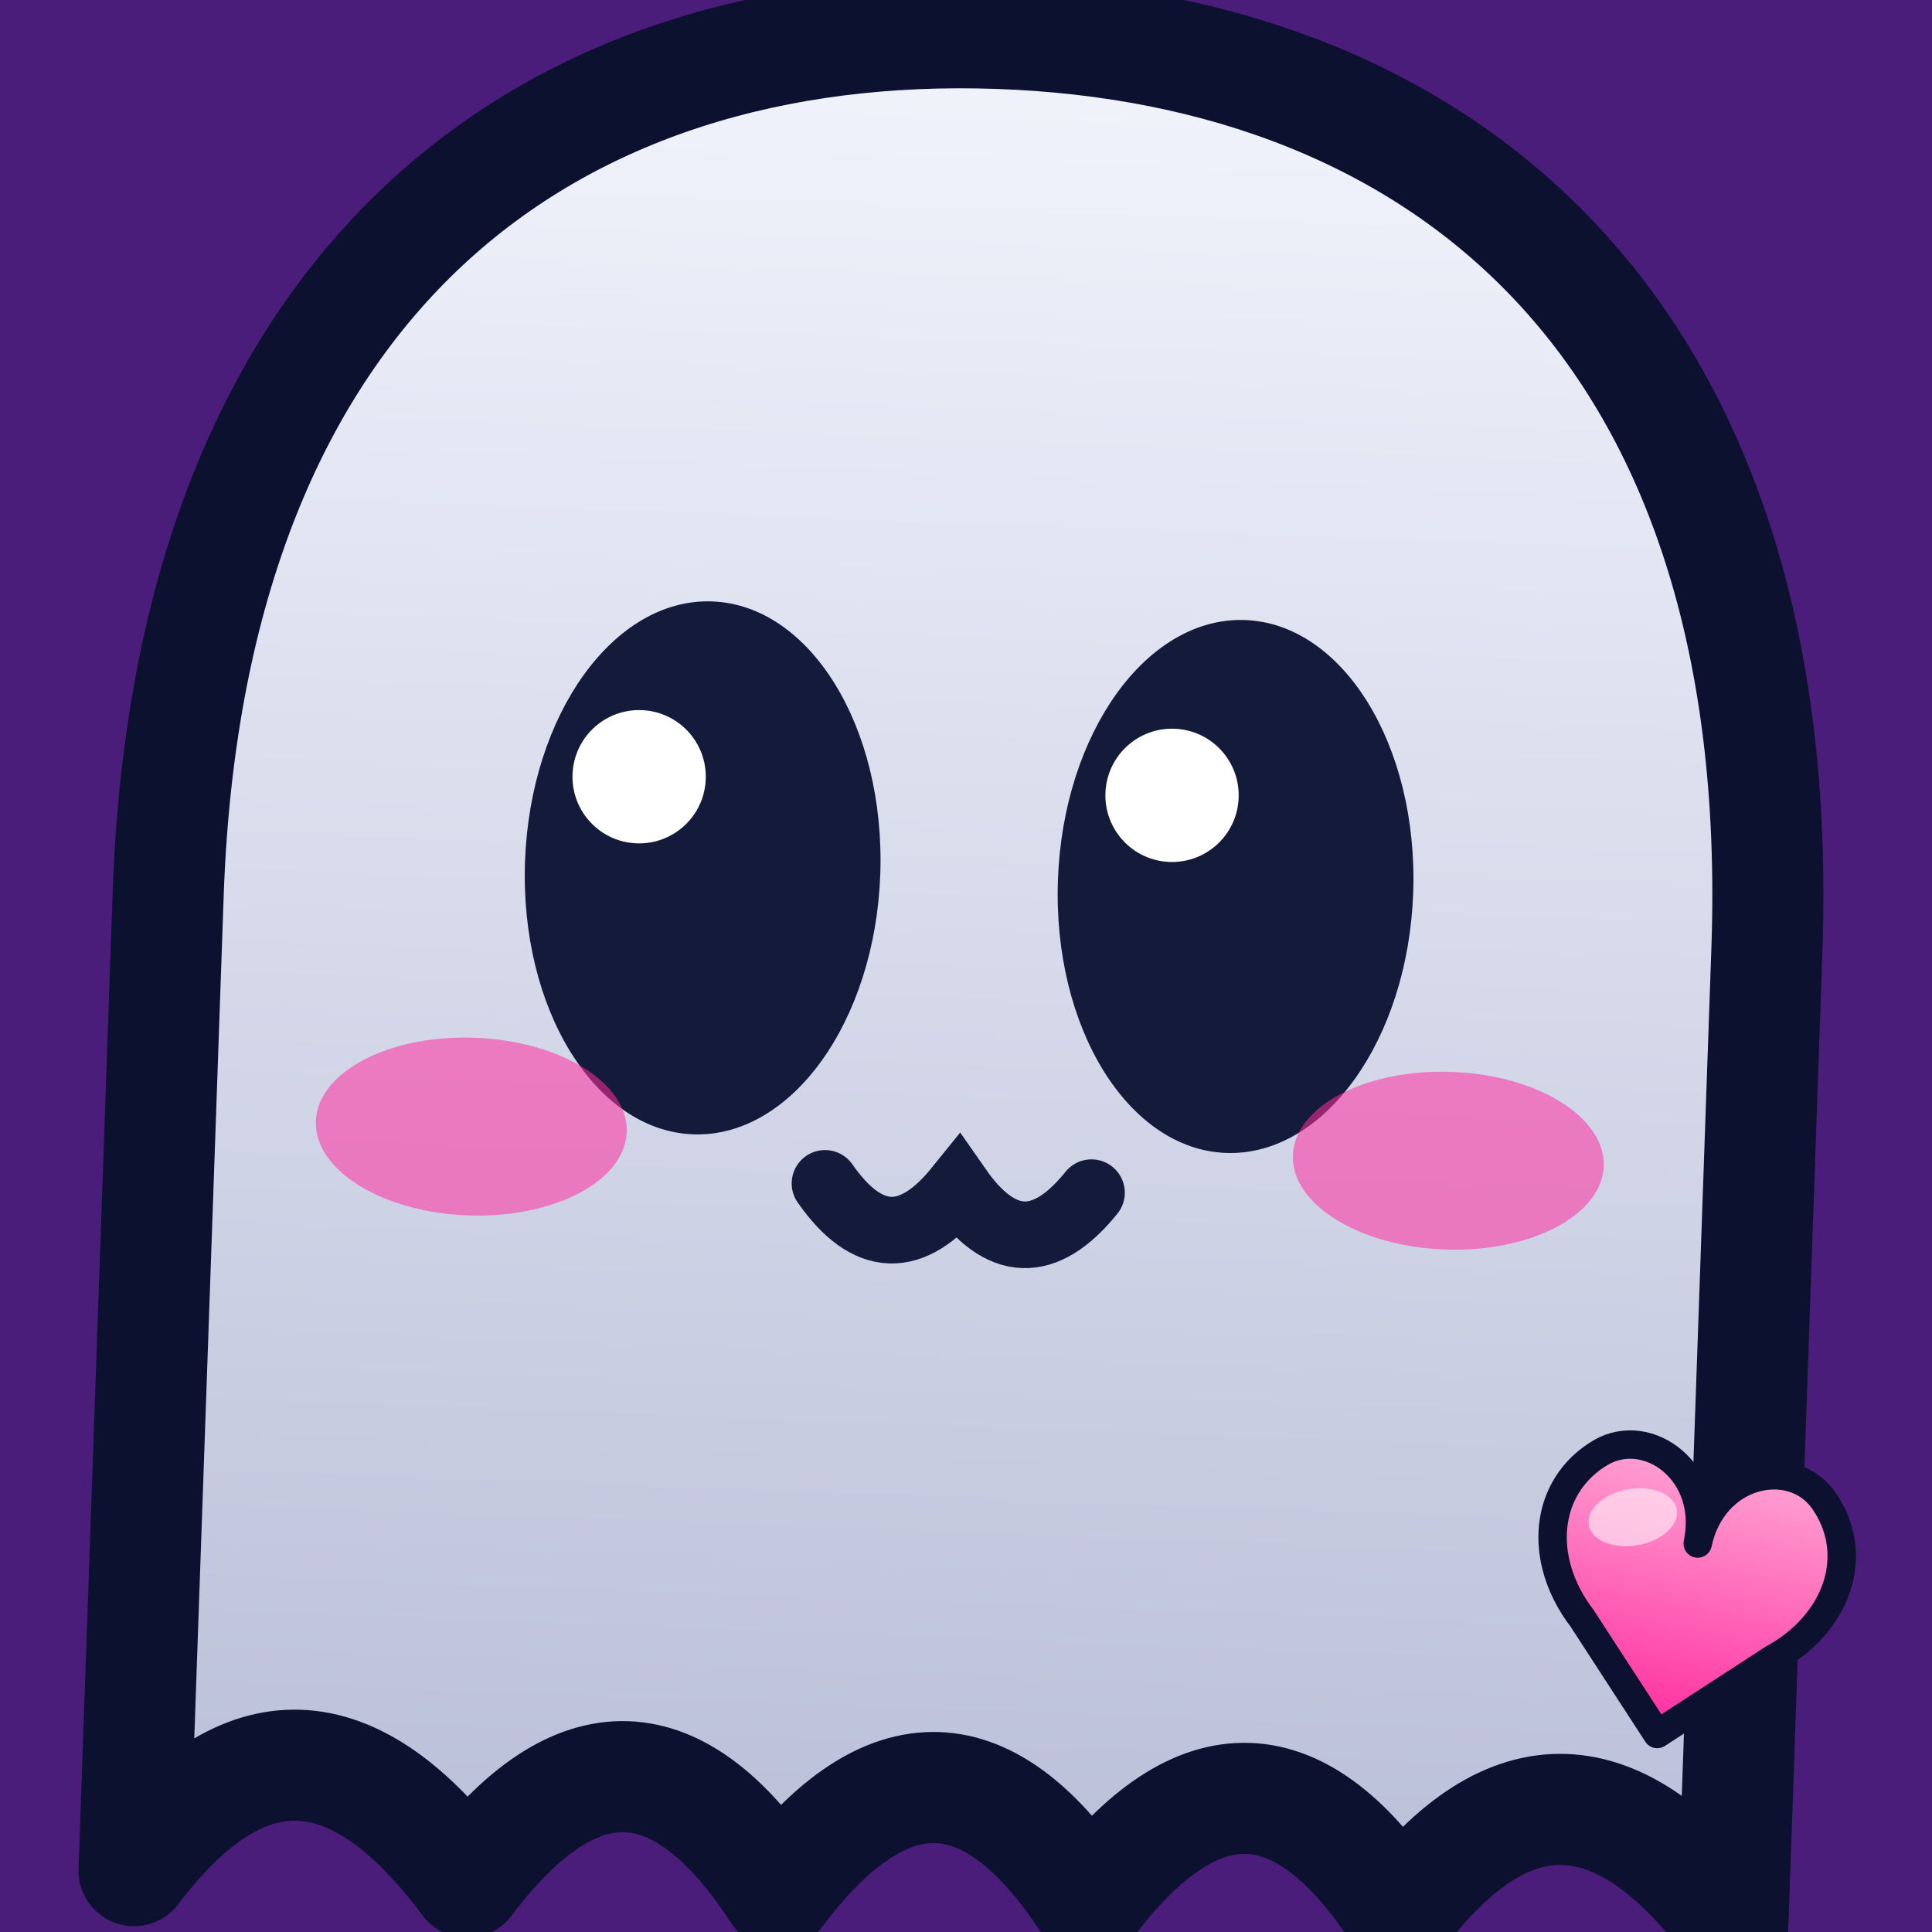
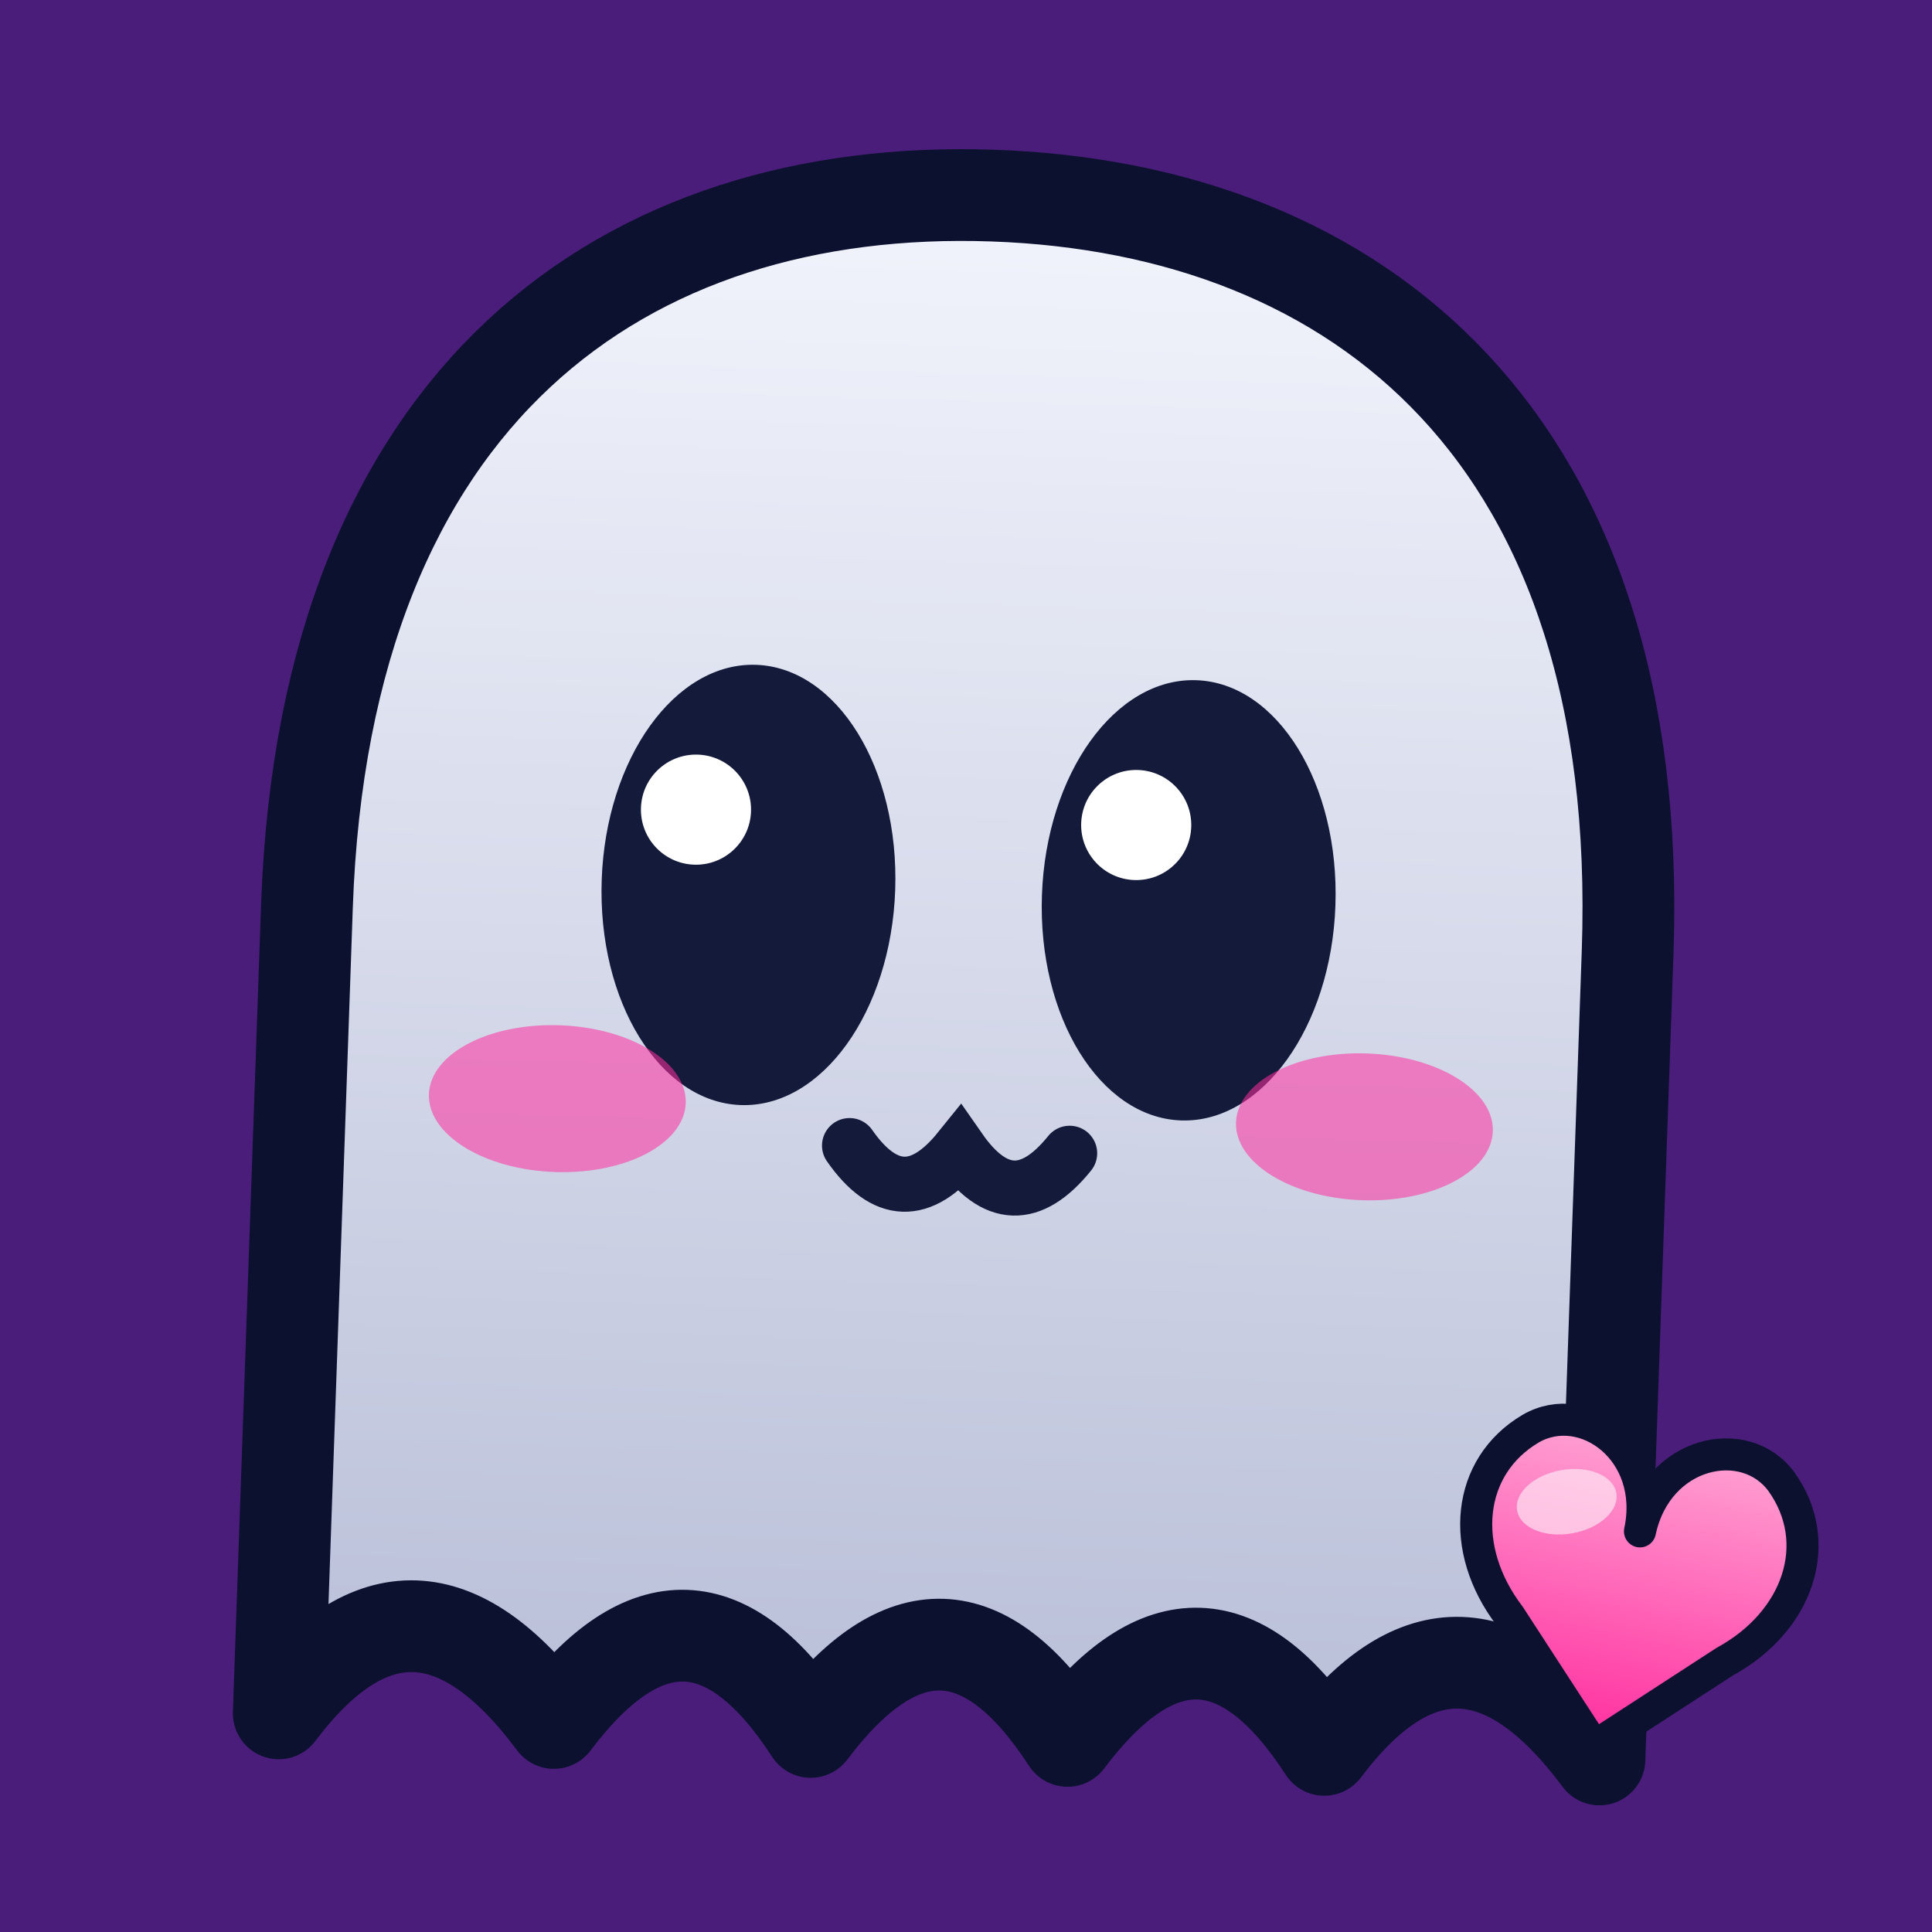
<svg xmlns="http://www.w3.org/2000/svg" width="1000" height="1000" viewBox="0 0 1000 1000" shape-rendering="crispEdges">
  <defs>
    <linearGradient id="g_pink" x1="0" y1="0" x2="0" y2="1">
      <stop offset="0" stop-color="#ffa1d3" />
      <stop offset="1" stop-color="#FF2D9E" />
    </linearGradient>
    <linearGradient id="g_cyan" x1="0" y1="0" x2="0" y2="1">
      <stop offset="0" stop-color="#8ceeff" />
      <stop offset="1" stop-color="#00D9FF" />
    </linearGradient>
    <linearGradient id="g_yellow" x1="0" y1="0" x2="0" y2="1">
      <stop offset="0" stop-color="#ffec8c" />
      <stop offset="1" stop-color="#FFD400" />
    </linearGradient>
    <linearGradient id="g_lime" x1="0" y1="0" x2="0" y2="1">
      <stop offset="0" stop-color="#cdf58c" />
      <stop offset="1" stop-color="#8FE800" />
    </linearGradient>
    <linearGradient id="g_violet" x1="0" y1="0" x2="0" y2="1">
      <stop offset="0" stop-color="#dcafff" />
      <stop offset="1" stop-color="#B14DFF" />
    </linearGradient>
    <linearGradient id="g_orange" x1="0" y1="0" x2="0" y2="1">
      <stop offset="0" stop-color="#ffca8c" />
      <stop offset="1" stop-color="#FF8A00" />
    </linearGradient>
    <linearGradient id="g_black" x1="0" y1="0" x2="0" y2="1">
      <stop offset="0" stop-color="#9f94ab" />
      <stop offset="1" stop-color="#2A1245" />
    </linearGradient>
    <linearGradient id="g_silver" x1="0" y1="0" x2="0" y2="1">
      <stop offset="0" stop-color="#F2F4FC" />
      <stop offset="1" stop-color="#B9BFD8" />
    </linearGradient>
  </defs>
  <rect x="0" y="0" width="1000" height="1000" fill="#4A1D7A" />
  <g shape-rendering="auto">
-     <g transform="rotate(2 500 500) translate(-75 -75) scale(11.500)">
+     <g transform="rotate(2 500 500) translate(25 25) scale(9.500)">
      <path d="M14 92 L14 48 C14 20 30 8 50 8 C70 8 86 20 86 48 L86 92 Q78 82 71 92 Q64 82 57 92 Q50 82 43 92 Q36 82 29 92 Q21 82 14 92 Z" fill="url(#g_silver)" stroke="#0C1130" stroke-width="5" stroke-linejoin="round" />
      <ellipse cx="38" cy="46" rx="8" ry="12" fill="#131A3A" />
      <ellipse cx="62" cy="46" rx="8" ry="12" fill="#131A3A" />
      <circle cx="35" cy="42" r="3" fill="#FFFFFF" />
      <circle cx="59" cy="42" r="3" fill="#FFFFFF" />
      <ellipse cx="28" cy="58" rx="7" ry="4" fill="#FF2D9E" opacity="0.55" />
      <ellipse cx="72" cy="58" rx="7" ry="4" fill="#FF2D9E" opacity="0.55" />
      <path d="M44 60 Q47 64 50 60 Q53 64 56 60" fill="none" stroke="#131A3A" stroke-width="3" stroke-linecap="round" />
    </g>
-     <g transform="rotate(12 870 840) translate(765 735) scale(2.100)">
+     <g transform="rotate(12 839 839) translate(720.5 720.5) scale(2.370)">
      <path d="M50 30 C50 12 32 4 22 13 C10 24 12 42 26 54 L50 78 L74 54 C88 42 90 24 78 13 C68 4 50 12 50 30 Z" fill="url(#g_pink)" stroke="#0C1130" stroke-width="7" stroke-linejoin="round" />
      <ellipse cx="33" cy="27" rx="11" ry="7" fill="#FFFFFF" opacity="0.55" transform="rotate(-22 33 27)" />
    </g>
  </g>
</svg>
